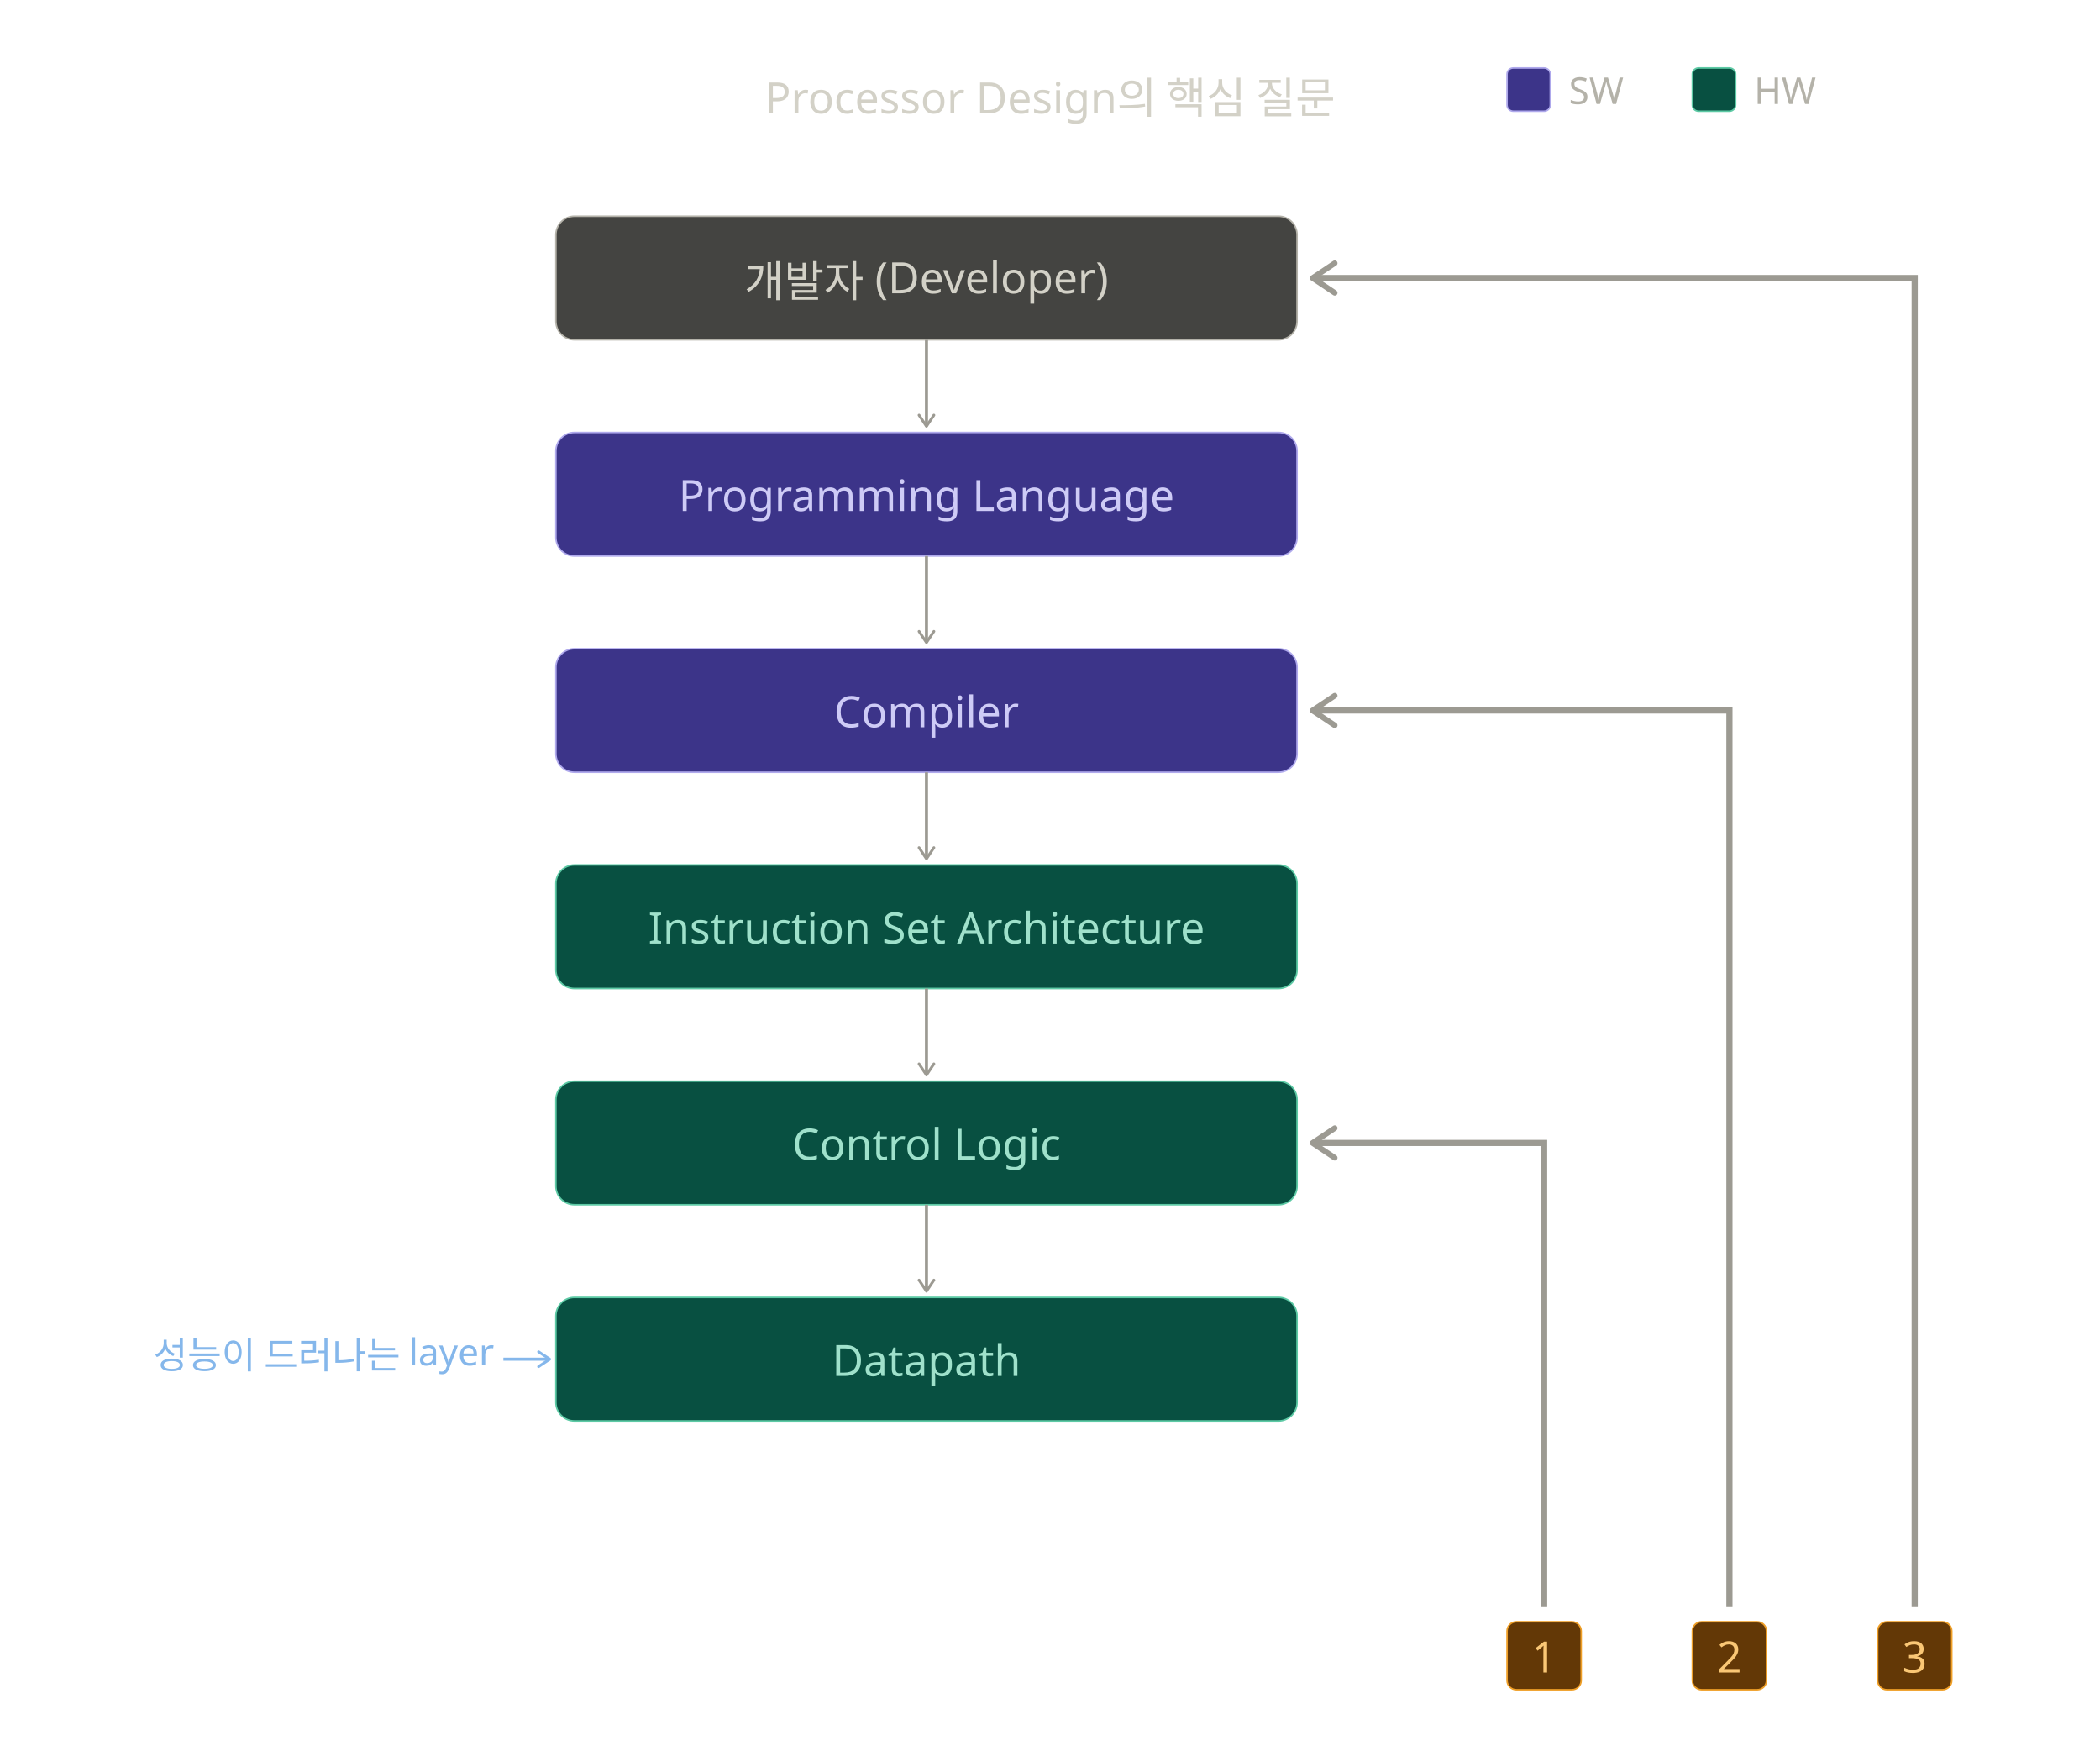
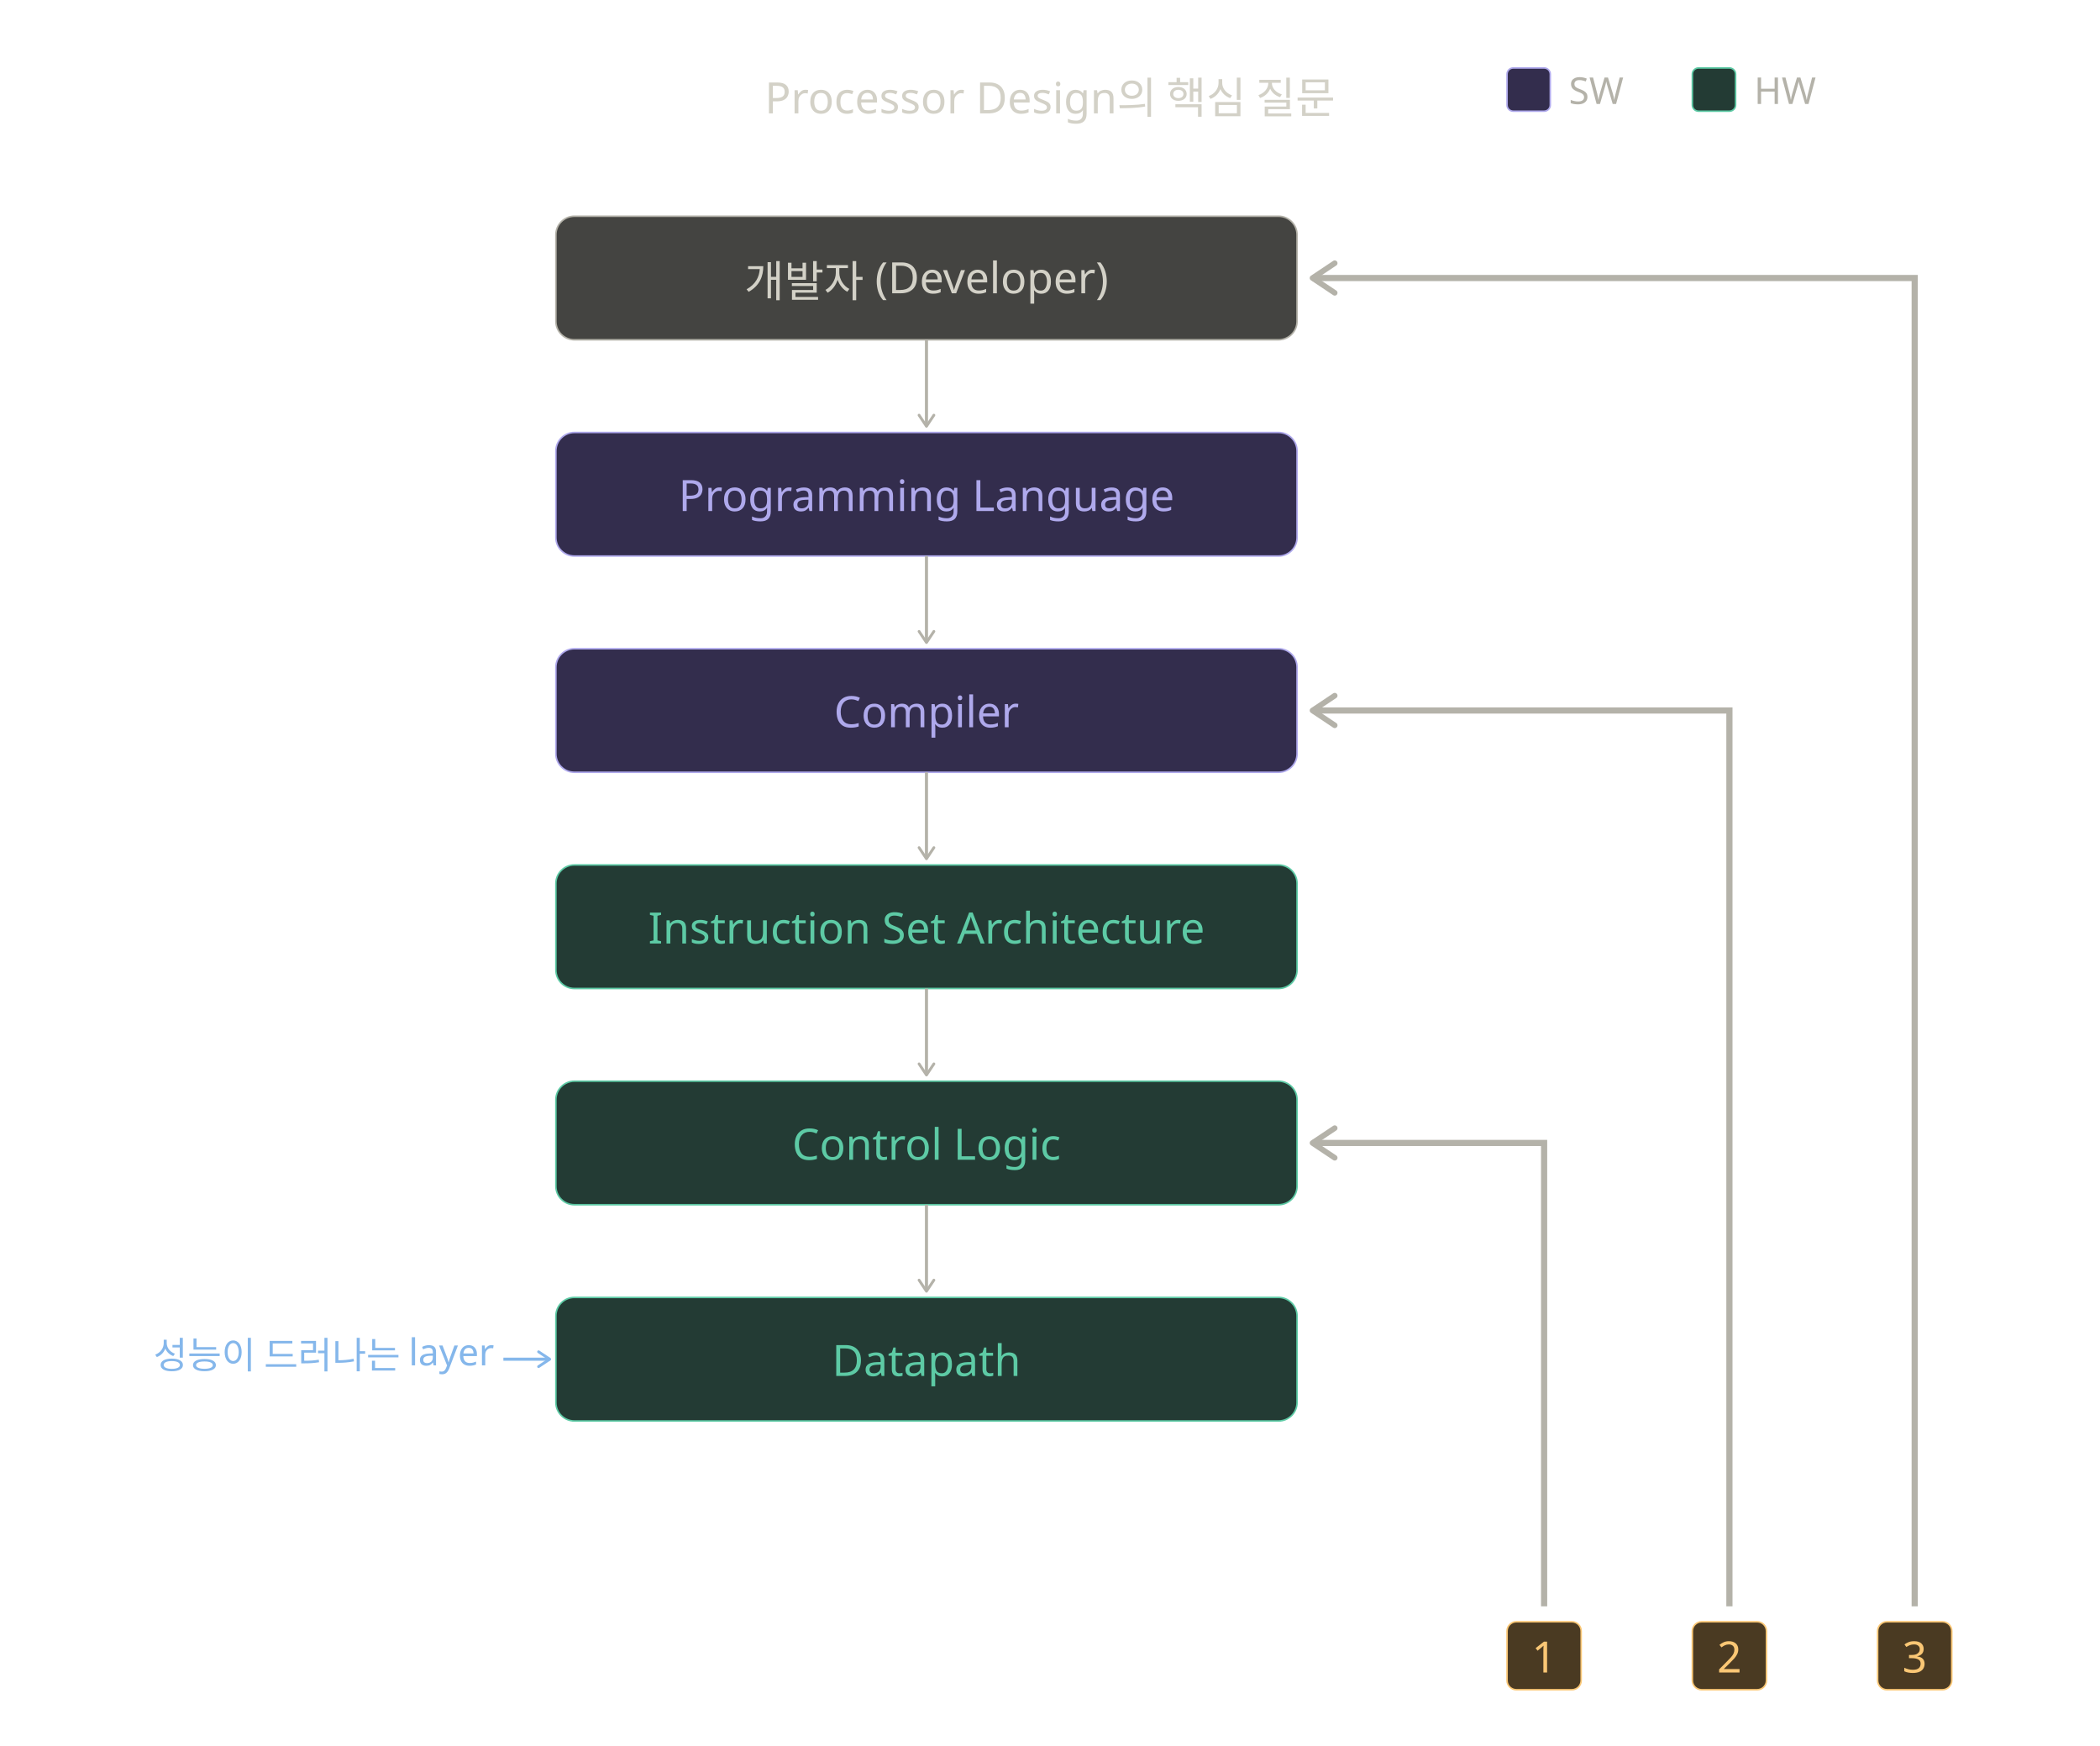
<svg xmlns="http://www.w3.org/2000/svg" width="680" height="565" viewBox="0 0 680 565" font-family="'Pretendard', 'Apple SD Gothic Neo', 'Noto Sans KR', 'Segoe UI', system-ui, -apple-system, sans-serif">
  <defs>
    <marker id="arrow" viewBox="0 0 10 10" refX="8" refY="5" markerWidth="6" markerHeight="6" orient="auto-start-reverse">
      <path d="M2 1L8 5L2 9" fill="none" stroke="context-stroke" stroke-width="1.5" stroke-linecap="round" stroke-linejoin="round" />
    </marker>
  </defs>
  <text x="340" y="30" text-anchor="middle" dominant-baseline="central" font-size="14" font-weight="500" fill="#D3D1C7">Processor Design의 핵심 질문</text>
-   <rect x="488" y="22" width="14" height="14" rx="2" fill="#3C3489" stroke="#AFA9EC" stroke-width="0.5" />
+   <rect x="488" y="22" width="14" height="14" rx="2" fill="#332D4D" stroke="#AFA9EC" stroke-width="0.5" />
  <text x="508" y="29" dominant-baseline="central" font-size="12" fill="#B4B2A9">SW</text>
-   <rect x="548" y="22" width="14" height="14" rx="2" fill="#085041" stroke="#5DCAA5" stroke-width="0.5" />
+   <rect x="548" y="22" width="14" height="14" rx="2" fill="#233B34" stroke="#5DCAA5" stroke-width="0.5" />
  <text x="568" y="29" dominant-baseline="central" font-size="12" fill="#B4B2A9">HW</text>
  <rect x="180" y="70" width="240" height="40" rx="6" fill="#444441" stroke="#B4B2A9" stroke-width="0.5" />
  <text x="300" y="90" text-anchor="middle" dominant-baseline="central" font-size="14" font-weight="500" fill="#D3D1C7">개발자 (Developer)</text>
-   <line x1="300" y1="110" x2="300" y2="138" stroke="#9c9a92" stroke-width="1" marker-end="url(#arrow)" />
-   <rect x="180" y="140" width="240" height="40" rx="6" fill="#3C3489" stroke="#AFA9EC" stroke-width="0.5" />
-   <text x="300" y="160" text-anchor="middle" dominant-baseline="central" font-size="14" font-weight="500" fill="#CECBF6">Programming Language</text>
-   <line x1="300" y1="180" x2="300" y2="208" stroke="#9c9a92" stroke-width="1" marker-end="url(#arrow)" />
-   <rect x="180" y="210" width="240" height="40" rx="6" fill="#3C3489" stroke="#AFA9EC" stroke-width="0.5" />
-   <text x="300" y="230" text-anchor="middle" dominant-baseline="central" font-size="14" font-weight="500" fill="#CECBF6">Compiler</text>
-   <line x1="300" y1="250" x2="300" y2="278" stroke="#9c9a92" stroke-width="1" marker-end="url(#arrow)" />
-   <rect x="180" y="280" width="240" height="40" rx="6" fill="#085041" stroke="#5DCAA5" stroke-width="0.5" />
-   <text x="300" y="300" text-anchor="middle" dominant-baseline="central" font-size="14" font-weight="500" fill="#9FE1CB">Instruction Set Architecture</text>
-   <line x1="300" y1="320" x2="300" y2="348" stroke="#9c9a92" stroke-width="1" marker-end="url(#arrow)" />
-   <rect x="180" y="350" width="240" height="40" rx="6" fill="#085041" stroke="#5DCAA5" stroke-width="0.5" />
-   <text x="300" y="370" text-anchor="middle" dominant-baseline="central" font-size="14" font-weight="500" fill="#9FE1CB">Control Logic</text>
-   <line x1="300" y1="390" x2="300" y2="418" stroke="#9c9a92" stroke-width="1" marker-end="url(#arrow)" />
-   <rect x="180" y="420" width="240" height="40" rx="6" fill="#085041" stroke="#5DCAA5" stroke-width="0.5" />
-   <text x="300" y="440" text-anchor="middle" dominant-baseline="central" font-size="14" font-weight="500" fill="#9FE1CB">Datapath</text>
+   <line x1="300" y1="110" x2="300" y2="138" stroke="#B4B2A9" stroke-width="1" marker-end="url(#arrow)" />
+   <rect x="180" y="140" width="240" height="40" rx="6" fill="#332D4D" stroke="#AFA9EC" stroke-width="0.5" />
+   <text x="300" y="160" text-anchor="middle" dominant-baseline="central" font-size="14" font-weight="500" fill="#AFA9EC">Programming Language</text>
+   <line x1="300" y1="180" x2="300" y2="208" stroke="#B4B2A9" stroke-width="1" marker-end="url(#arrow)" />
+   <rect x="180" y="210" width="240" height="40" rx="6" fill="#332D4D" stroke="#AFA9EC" stroke-width="0.5" />
+   <text x="300" y="230" text-anchor="middle" dominant-baseline="central" font-size="14" font-weight="500" fill="#AFA9EC">Compiler</text>
+   <line x1="300" y1="250" x2="300" y2="278" stroke="#B4B2A9" stroke-width="1" marker-end="url(#arrow)" />
+   <rect x="180" y="280" width="240" height="40" rx="6" fill="#233B34" stroke="#5DCAA5" stroke-width="0.5" />
+   <text x="300" y="300" text-anchor="middle" dominant-baseline="central" font-size="14" font-weight="500" fill="#5DCAA5">Instruction Set Architecture</text>
+   <line x1="300" y1="320" x2="300" y2="348" stroke="#B4B2A9" stroke-width="1" marker-end="url(#arrow)" />
+   <rect x="180" y="350" width="240" height="40" rx="6" fill="#233B34" stroke="#5DCAA5" stroke-width="0.5" />
+   <text x="300" y="370" text-anchor="middle" dominant-baseline="central" font-size="14" font-weight="500" fill="#5DCAA5">Control Logic</text>
+   <line x1="300" y1="390" x2="300" y2="418" stroke="#B4B2A9" stroke-width="1" marker-end="url(#arrow)" />
+   <rect x="180" y="420" width="240" height="40" rx="6" fill="#233B34" stroke="#5DCAA5" stroke-width="0.5" />
+   <text x="300" y="440" text-anchor="middle" dominant-baseline="central" font-size="14" font-weight="500" fill="#5DCAA5">Datapath</text>
  <text x="160" y="443" text-anchor="end" font-size="12" fill="#85B7EB">성능이 드러나는 layer</text>
  <line x1="163" y1="440" x2="178" y2="440" stroke="#85B7EB" stroke-width="1" marker-end="url(#arrow)" />
-   <path d="M 500 520 V 370 H 425" fill="none" stroke="#9c9a92" stroke-width="2" marker-end="url(#arrow)" />
-   <path d="M 560 520 V 230 H 425" fill="none" stroke="#9c9a92" stroke-width="2" marker-end="url(#arrow)" />
-   <path d="M 620 520 V 90 H 425" fill="none" stroke="#9c9a92" stroke-width="2" marker-end="url(#arrow)" />
-   <rect x="488" y="525" width="24" height="22" rx="3" fill="#633806" stroke="#EF9F27" stroke-width="0.5" />
+   <path d="M 500 520 V 370 H 425" fill="none" stroke="#B4B2A9" stroke-width="2" marker-end="url(#arrow)" />
+   <path d="M 560 520 V 230 H 425" fill="none" stroke="#B4B2A9" stroke-width="2" marker-end="url(#arrow)" />
+   <path d="M 620 520 V 90 H 425" fill="none" stroke="#B4B2A9" stroke-width="2" marker-end="url(#arrow)" />
+   <rect x="488" y="525" width="24" height="22" rx="3" fill="#4A3A22" stroke="#FAC775" stroke-width="0.5" />
  <text x="500" y="536" text-anchor="middle" dominant-baseline="central" font-size="14" font-weight="500" fill="#FAC775">1</text>
-   <rect x="548" y="525" width="24" height="22" rx="3" fill="#633806" stroke="#EF9F27" stroke-width="0.5" />
+   <rect x="548" y="525" width="24" height="22" rx="3" fill="#4A3A22" stroke="#FAC775" stroke-width="0.5" />
  <text x="560" y="536" text-anchor="middle" dominant-baseline="central" font-size="14" font-weight="500" fill="#FAC775">2</text>
-   <rect x="608" y="525" width="24" height="22" rx="3" fill="#633806" stroke="#EF9F27" stroke-width="0.5" />
+   <rect x="608" y="525" width="24" height="22" rx="3" fill="#4A3A22" stroke="#FAC775" stroke-width="0.5" />
  <text x="620" y="536" text-anchor="middle" dominant-baseline="central" font-size="14" font-weight="500" fill="#FAC775">3</text>
</svg>
